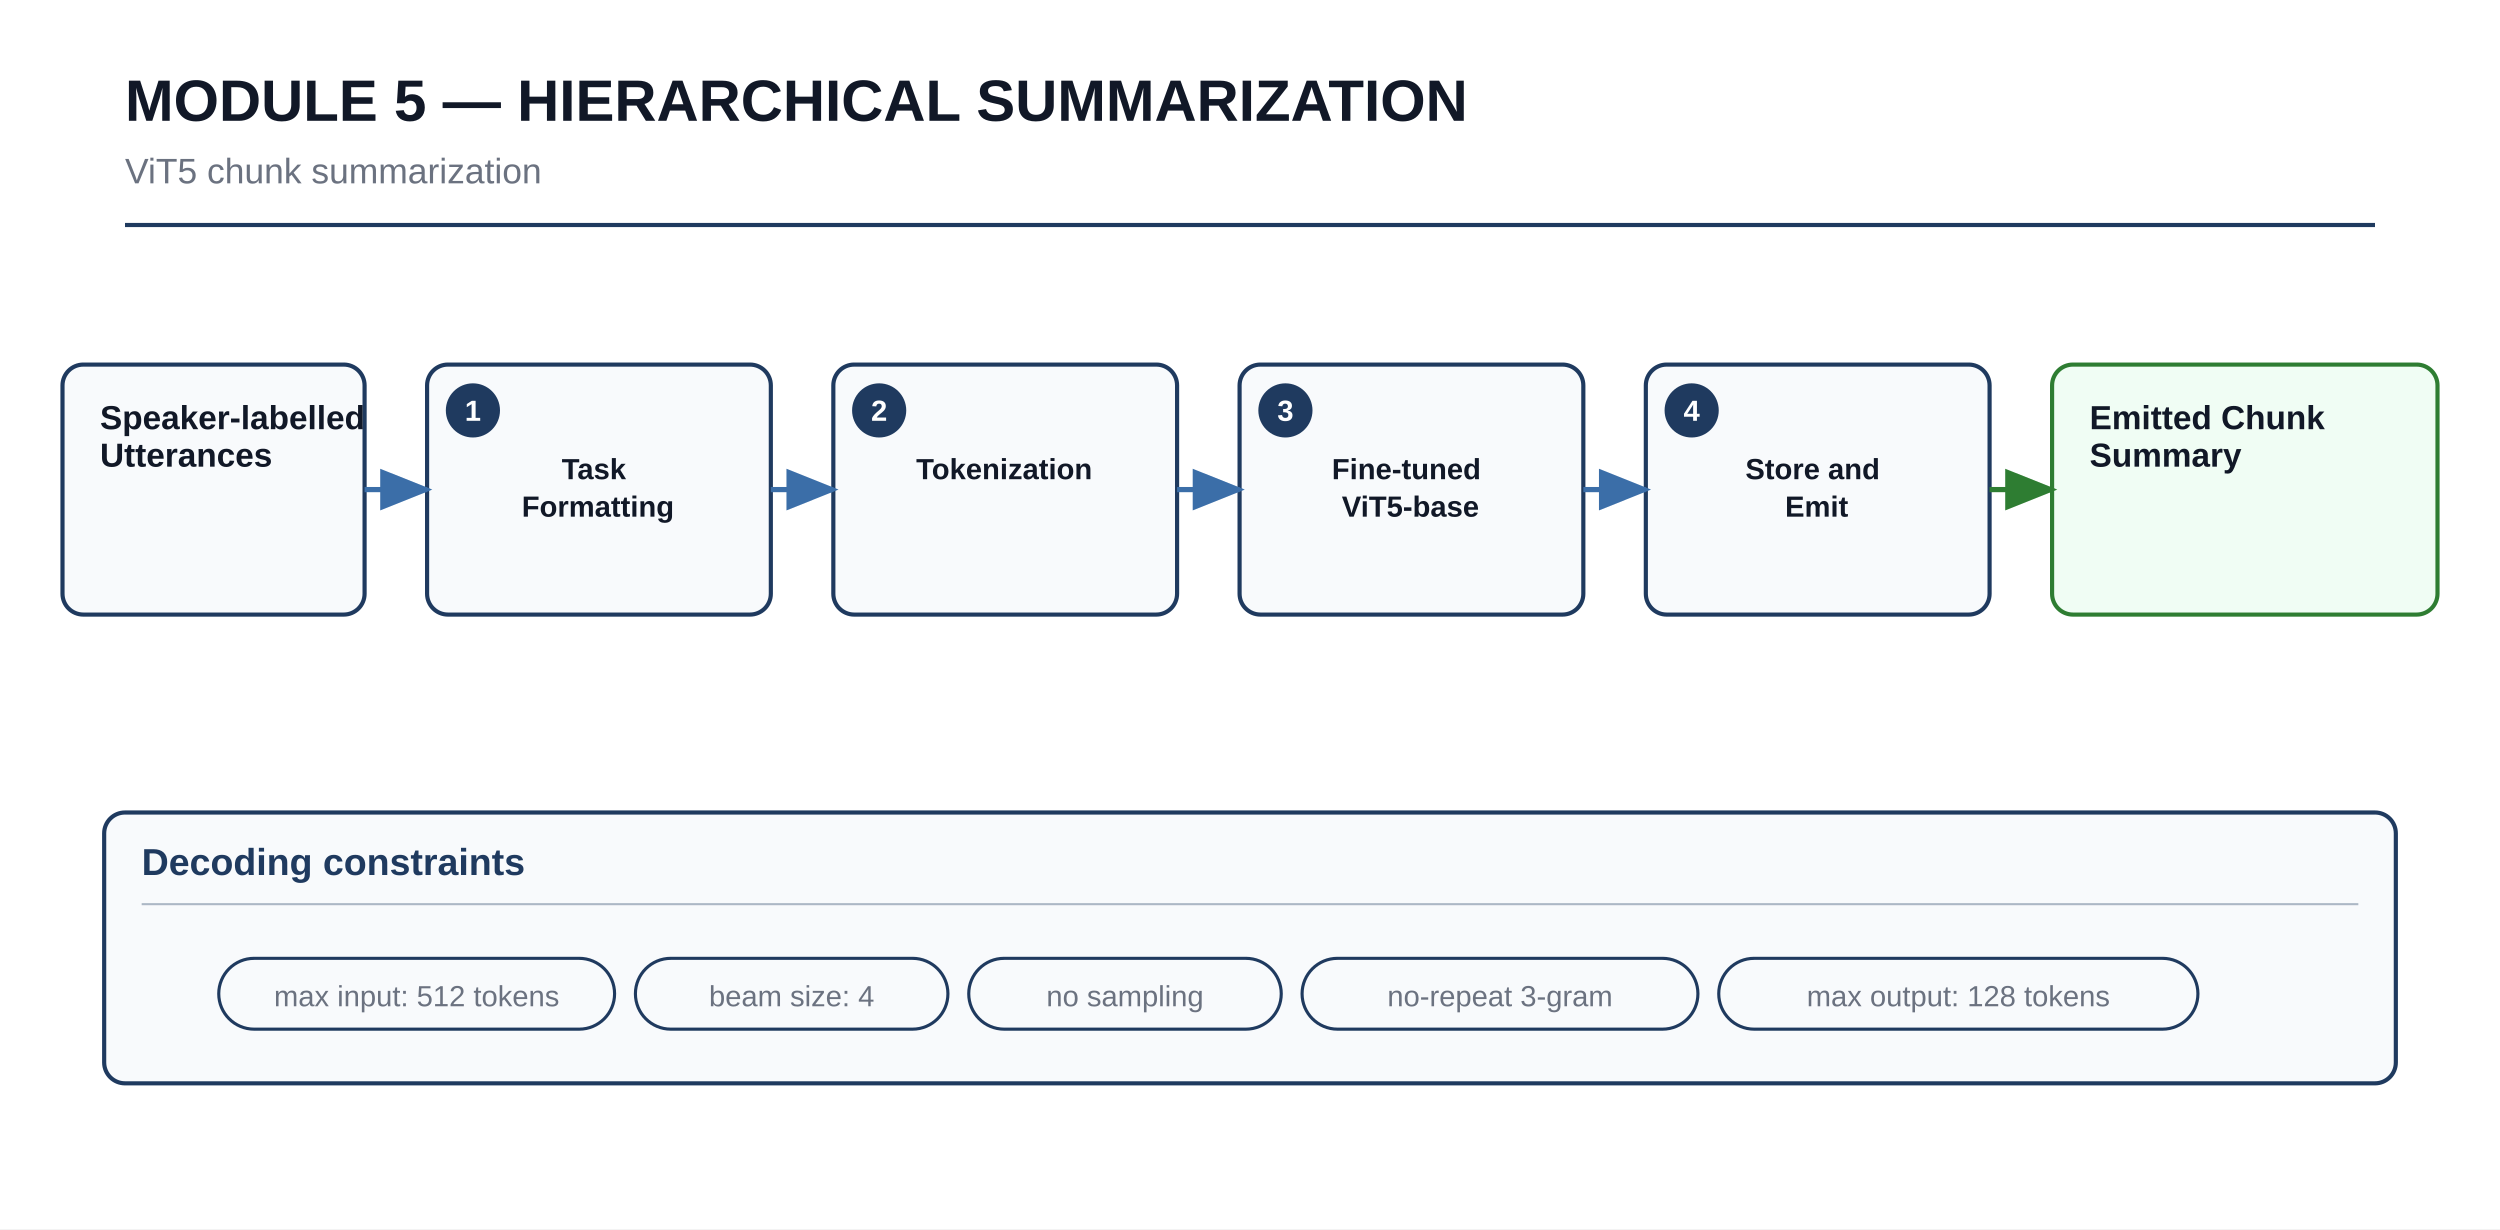
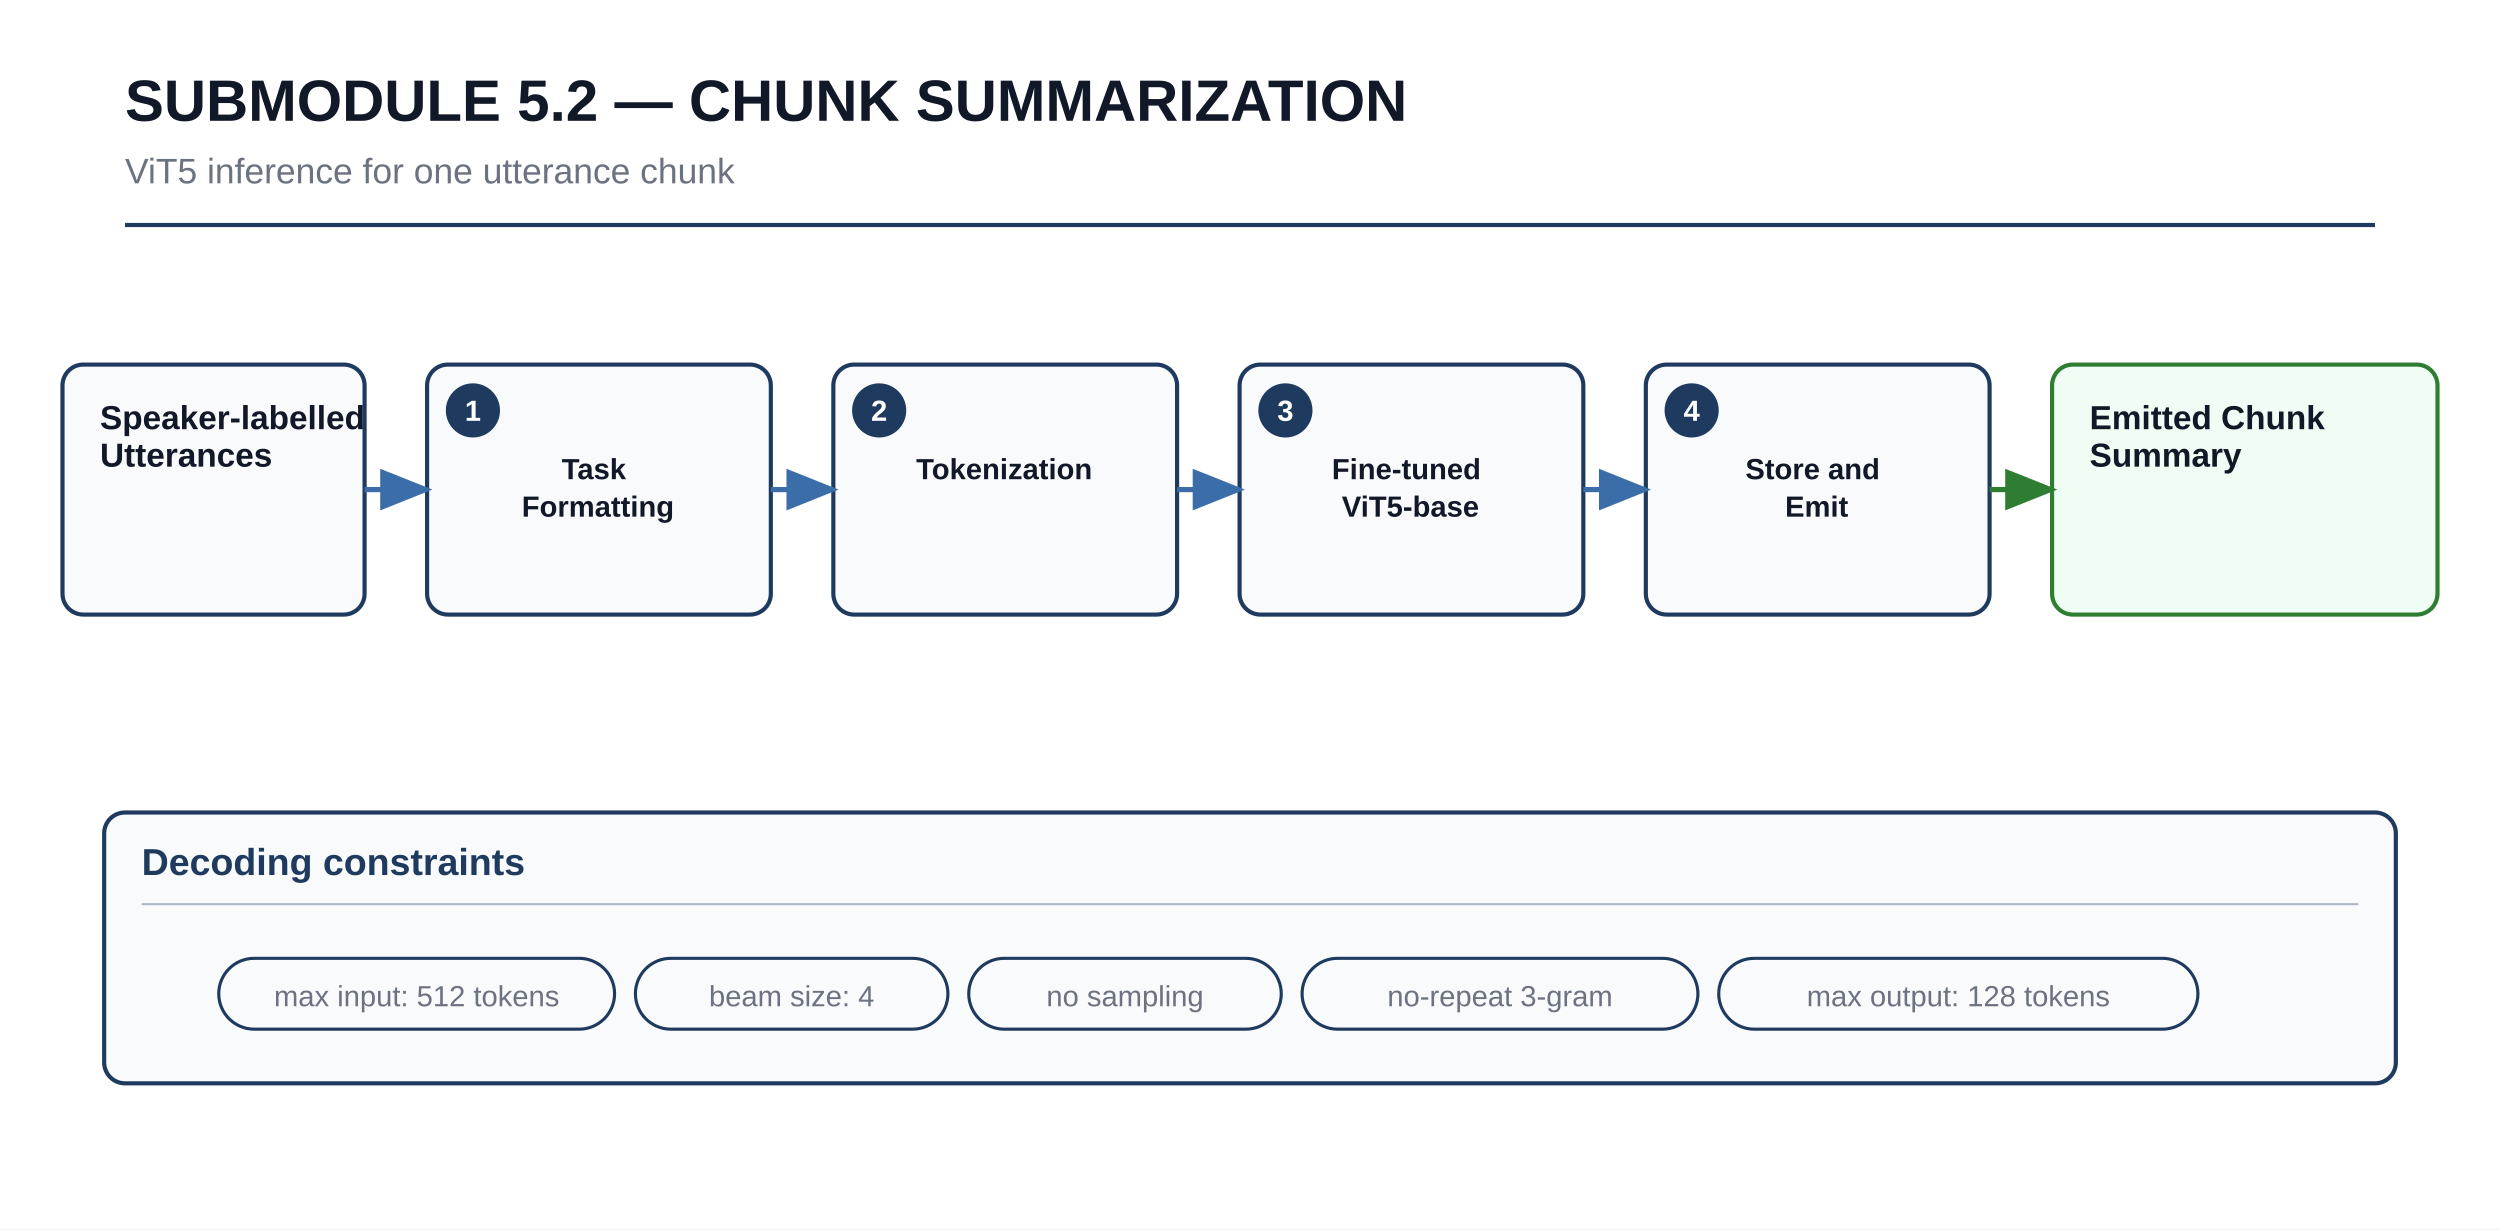
<svg xmlns="http://www.w3.org/2000/svg" viewBox="0 0 1200 590" width="1200" height="590">
  <style>
text { font-family: Arial, Helvetica, sans-serif; }
</style>
  <defs>
    <marker id="arrow-primary" markerWidth="10" markerHeight="8" refX="9" refY="4" orient="auto">
      <polygon points="0,0 10,4 0,8" fill="#3b6ea8" />
    </marker>
    <marker id="arrow-output" markerWidth="10" markerHeight="8" refX="9" refY="4" orient="auto">
      <polygon points="0,0 10,4 0,8" fill="#2e7d32" />
    </marker>
  </defs>
  <rect width="1200" height="590" fill="#ffffff" />
-   <text x="60" y="58" font-size="28" font-weight="700" fill="#111827">MODULE 5 — HIERARCHICAL SUMMARIZATION</text>
-   <text x="60" y="88" font-size="17" fill="#6b7280">ViT5 chunk summarization</text>
+   <text x="60" y="58" font-size="28" font-weight="700" fill="#111827">SUBMODULE 5.2 — CHUNK SUMMARIZATION</text>
+   <text x="60" y="88" font-size="17" fill="#6b7280">ViT5 inference for one utterance chunk</text>
  <line x1="60" y1="108" x2="1140" y2="108" stroke="#1f3a5f" stroke-width="2" />
  <rect x="30" y="175" width="145" height="120" rx="10" fill="#f8fafc" stroke="#1f3a5f" stroke-width="2" />
  <text x="48" y="206" text-anchor="start" font-size="16" font-weight="700" fill="#111827">
    <tspan x="48" dy="0">Speaker-labelled </tspan>
    <tspan x="48" dy="18">Utterances</tspan>
  </text>
  <rect x="205" y="175" width="165" height="120" rx="10" fill="#f8fafc" stroke="#1f3a5f" stroke-width="2" />
  <circle cx="227" cy="197" r="13" fill="#1f3a5f" data-step="1" />
  <text x="227" y="202" text-anchor="middle" font-size="14" font-weight="700" fill="#ffffff">1</text>
  <text x="287" y="230" text-anchor="middle" font-size="14" font-weight="700" fill="#111827">
    <tspan x="287" dy="0">Task </tspan>
    <tspan x="287" dy="18">Formatting</tspan>
  </text>
  <rect x="400" y="175" width="165" height="120" rx="10" fill="#f8fafc" stroke="#1f3a5f" stroke-width="2" />
  <circle cx="422" cy="197" r="13" fill="#1f3a5f" data-step="2" />
  <text x="422" y="202" text-anchor="middle" font-size="14" font-weight="700" fill="#ffffff">2</text>
  <text x="482" y="230" text-anchor="middle" font-size="14" font-weight="700" fill="#111827">
    <tspan x="482" dy="0">Tokenization</tspan>
  </text>
  <rect x="595" y="175" width="165" height="120" rx="10" fill="#f8fafc" stroke="#1f3a5f" stroke-width="2" />
  <circle cx="617" cy="197" r="13" fill="#1f3a5f" data-step="3" />
  <text x="617" y="202" text-anchor="middle" font-size="14" font-weight="700" fill="#ffffff">3</text>
  <text x="677" y="230" text-anchor="middle" font-size="14" font-weight="700" fill="#111827">
    <tspan x="677" dy="0">Fine-tuned </tspan>
    <tspan x="677" dy="18">ViT5-base</tspan>
  </text>
  <rect x="790" y="175" width="165" height="120" rx="10" fill="#f8fafc" stroke="#1f3a5f" stroke-width="2" />
  <circle cx="812" cy="197" r="13" fill="#1f3a5f" data-step="4" />
  <text x="812" y="202" text-anchor="middle" font-size="14" font-weight="700" fill="#ffffff">4</text>
  <text x="872" y="230" text-anchor="middle" font-size="14" font-weight="700" fill="#111827">
    <tspan x="872" dy="0">Store and </tspan>
    <tspan x="872" dy="18">Emit</tspan>
  </text>
  <rect x="985" y="175" width="185" height="120" rx="10" fill="#f0fdf4" stroke="#2e7d32" stroke-width="2" />
  <text x="1003" y="206" text-anchor="start" font-size="16" font-weight="700" fill="#111827">
    <tspan x="1003" dy="0">Emitted Chunk </tspan>
    <tspan x="1003" dy="18">Summary</tspan>
  </text>
  <line x1="175" y1="235" x2="205" y2="235" stroke="#3b6ea8" stroke-width="2.5" marker-end="url(#arrow-primary)" />
  <line x1="370" y1="235" x2="400" y2="235" stroke="#3b6ea8" stroke-width="2.5" marker-end="url(#arrow-primary)" />
  <line x1="565" y1="235" x2="595" y2="235" stroke="#3b6ea8" stroke-width="2.5" marker-end="url(#arrow-primary)" />
  <line x1="760" y1="235" x2="790" y2="235" stroke="#3b6ea8" stroke-width="2.5" marker-end="url(#arrow-primary)" />
  <line x1="955" y1="235" x2="985" y2="235" stroke="#2e7d32" stroke-width="2.5" marker-end="url(#arrow-output)" />
  <rect x="50" y="390" width="1100" height="130" rx="10" fill="#f8fafc" stroke="#1f3a5f" stroke-width="2" />
  <text x="68" y="420" text-anchor="start" font-size="18" font-weight="700" fill="#1f3a5f">Decoding constraints</text>
  <line x1="68" y1="434" x2="1132" y2="434" stroke="#1f3a5f" stroke-width="1" opacity="0.35" />
  <g data-constraint-footer="vit5">
    <rect x="105" y="460" width="190" height="34" rx="17" fill="#f8fafc" stroke="#1f3a5f" stroke-width="1.5" />
    <text x="200" y="483" text-anchor="middle" font-size="14" fill="#6b7280">max input: 512 tokens</text>
    <rect x="305" y="460" width="150" height="34" rx="17" fill="#f8fafc" stroke="#1f3a5f" stroke-width="1.5" />
    <text x="380" y="483" text-anchor="middle" font-size="14" fill="#6b7280">beam size: 4</text>
    <rect x="465" y="460" width="150" height="34" rx="17" fill="#f8fafc" stroke="#1f3a5f" stroke-width="1.5" />
    <text x="540" y="483" text-anchor="middle" font-size="14" fill="#6b7280">no sampling</text>
    <rect x="625" y="460" width="190" height="34" rx="17" fill="#f8fafc" stroke="#1f3a5f" stroke-width="1.5" />
    <text x="720" y="483" text-anchor="middle" font-size="14" fill="#6b7280">no-repeat 3-gram</text>
    <rect x="825" y="460" width="230" height="34" rx="17" fill="#f8fafc" stroke="#1f3a5f" stroke-width="1.5" />
    <text x="940" y="483" text-anchor="middle" font-size="14" fill="#6b7280">max output: 128 tokens</text>
  </g>
</svg>
